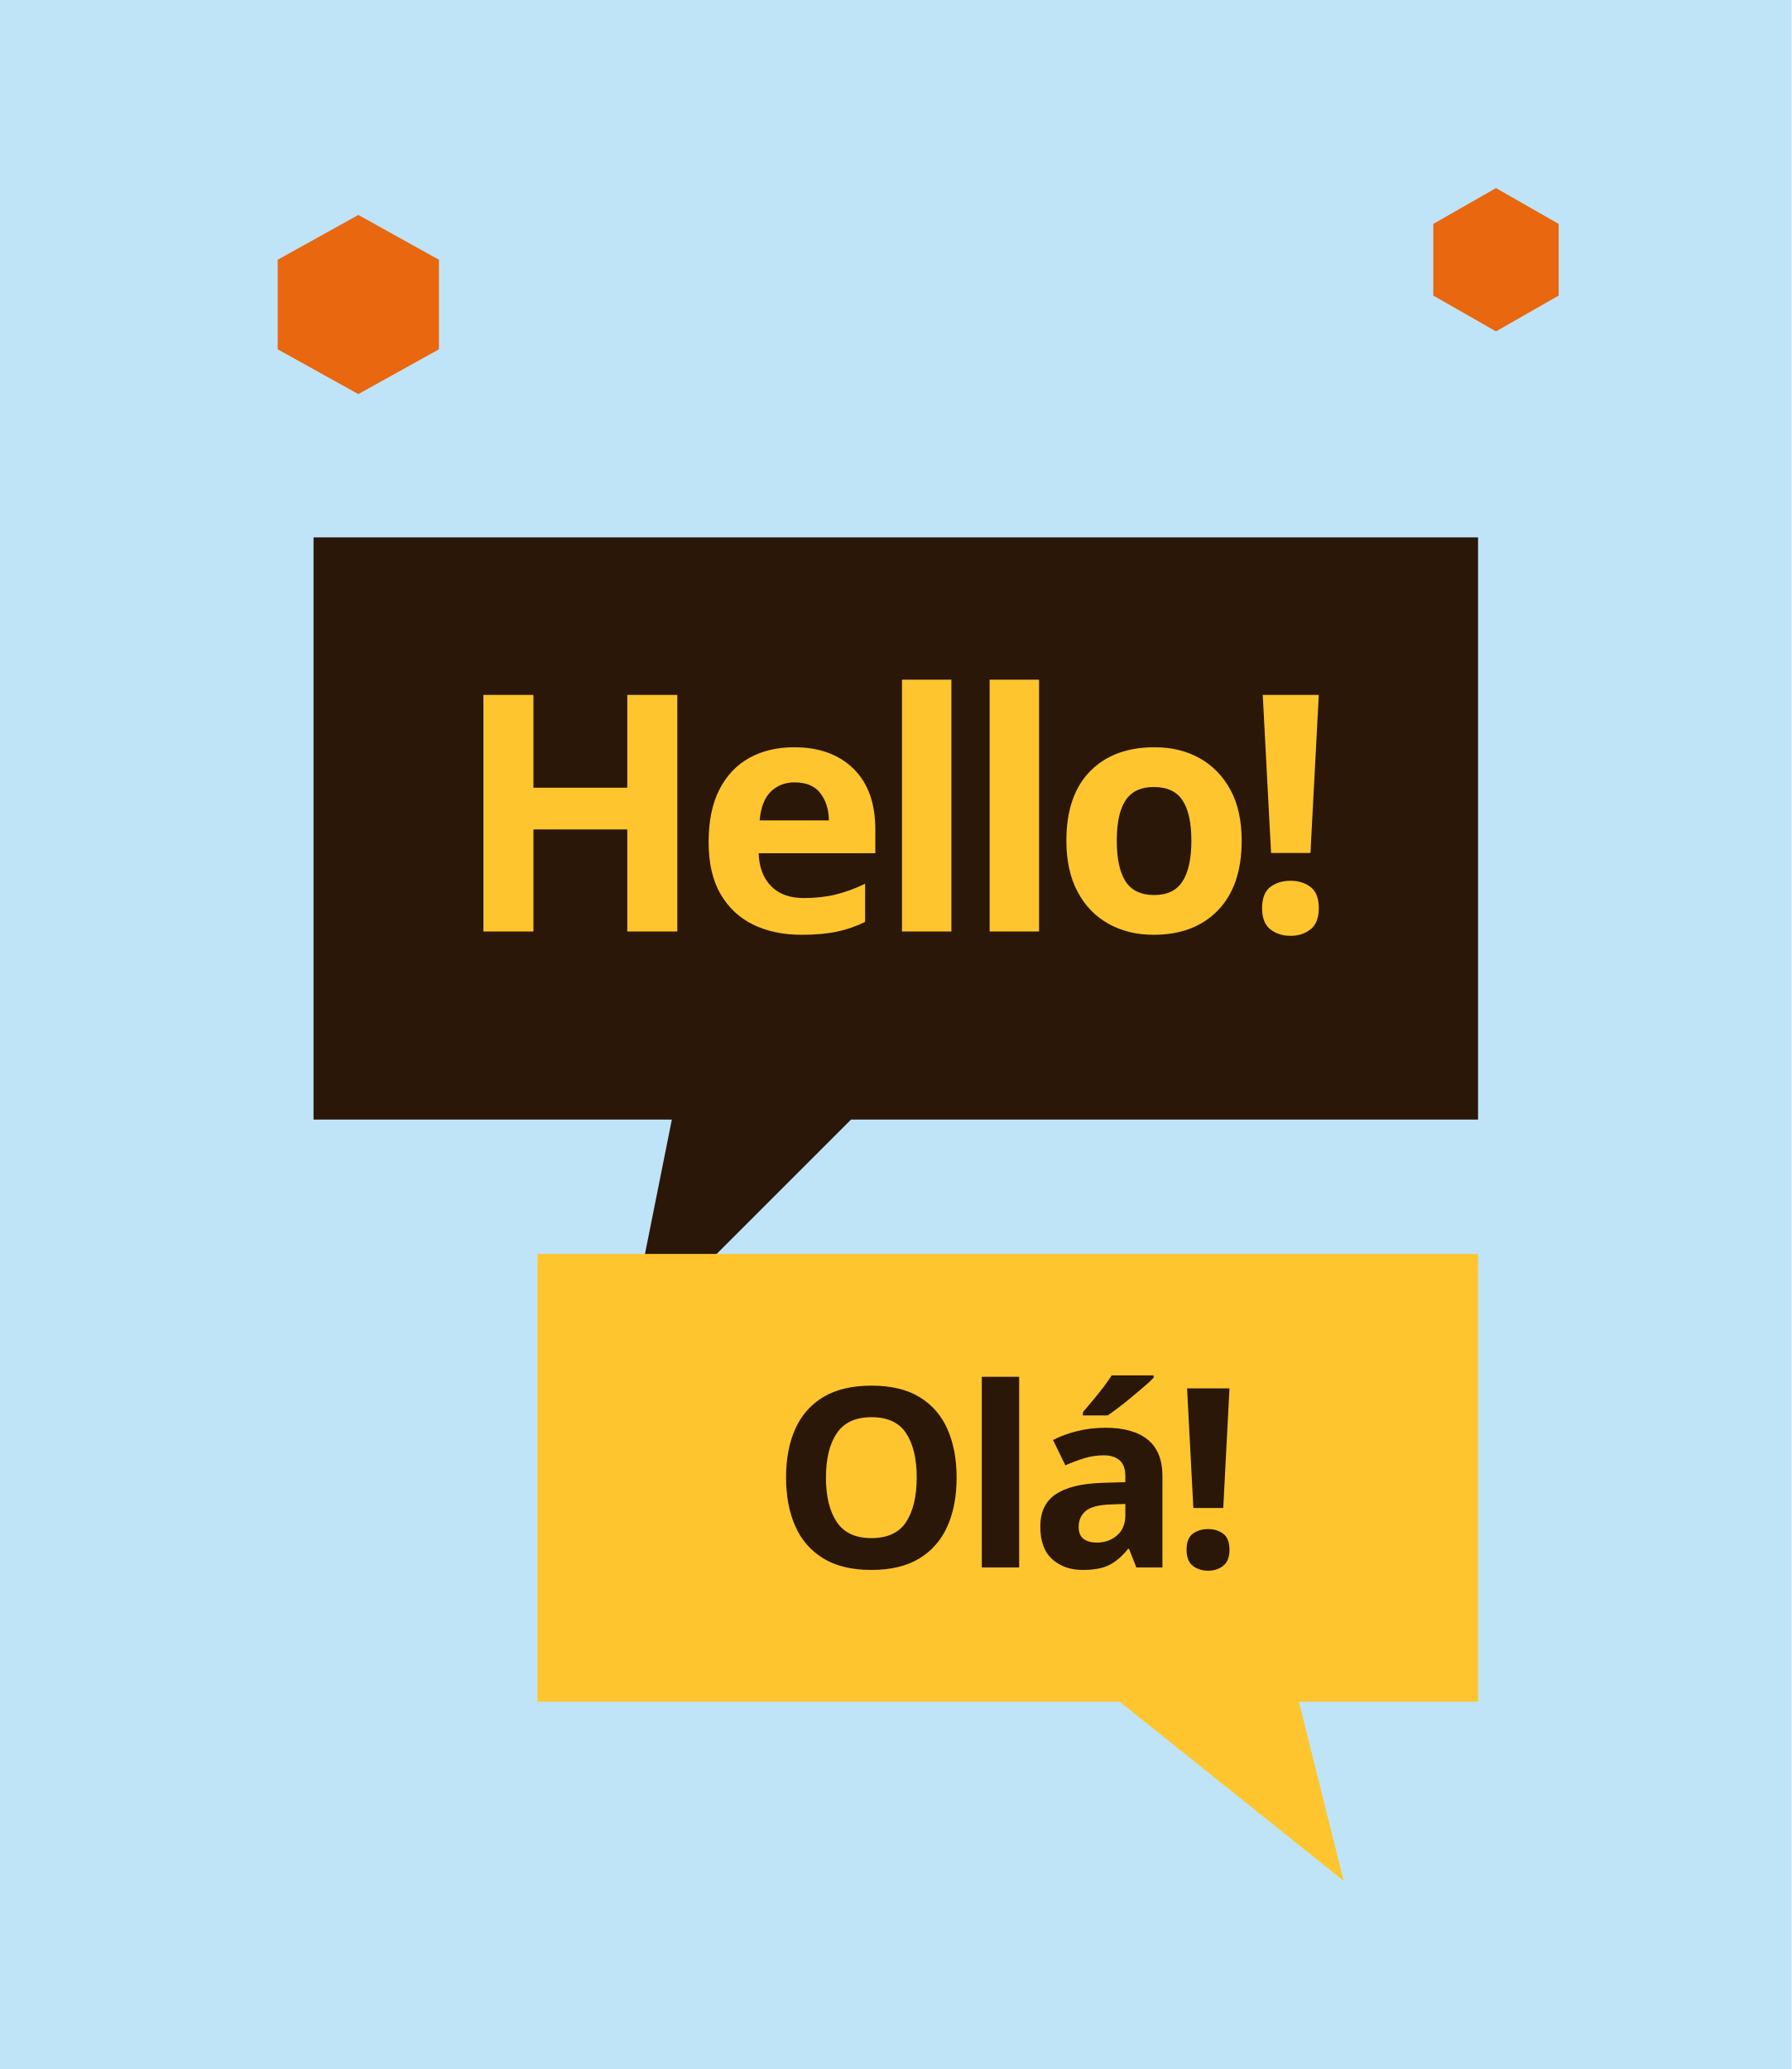
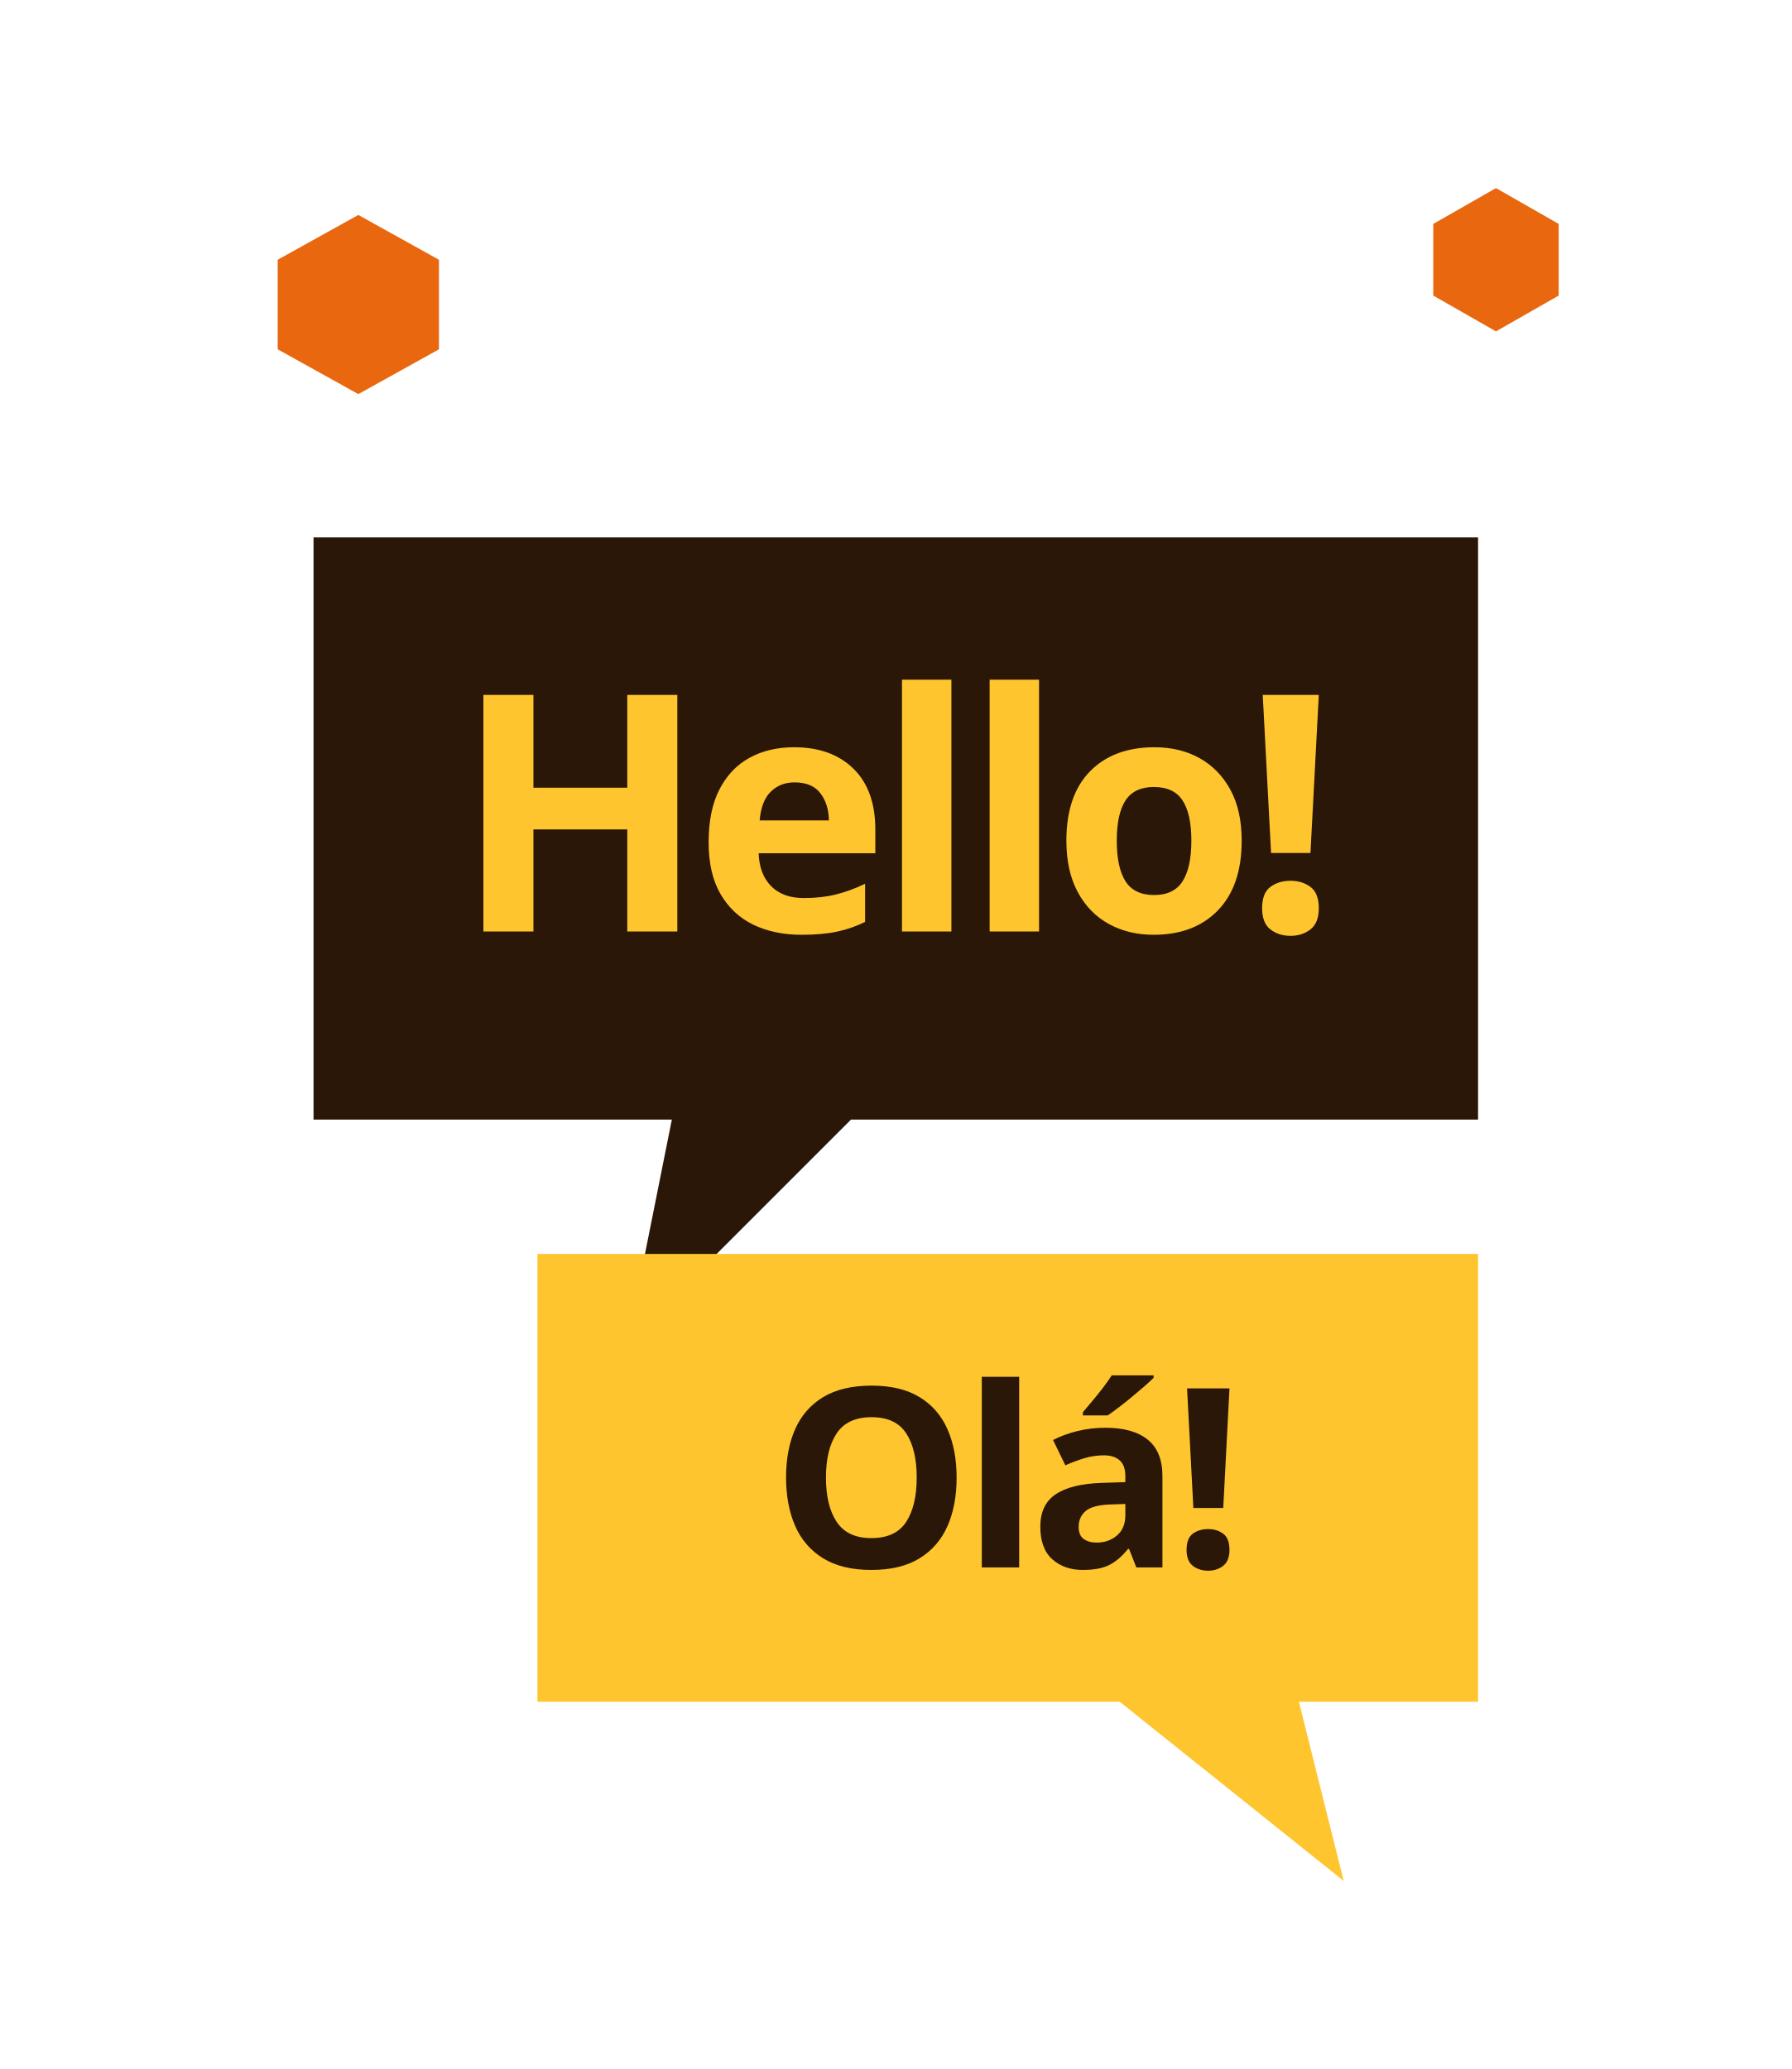
<svg xmlns="http://www.w3.org/2000/svg" viewBox="0 0 400 462" role="img" aria-label="Balões de fala com Hello e Olá">
-   <rect width="400" height="462" fill="#bfe4f8" />
  <g fill="#2a1708">
    <polygon points="70,120 330,120 330,250 190,250 140,300 150,250 70,250" />
  </g>
  <text x="200" y="208" text-anchor="middle" font-family="League Spartan, Arial Black, sans-serif" font-weight="700" font-size="74" fill="#ffc52e" letter-spacing="-3">Hello!</text>
  <g fill="#ffc52e">
    <polygon points="120,280 330,280 330,380 290,380 300,420 250,380 120,380" />
  </g>
  <text x="225" y="350" text-anchor="middle" font-family="League Spartan, Arial Black, sans-serif" font-weight="700" font-size="56" fill="#2a1708" letter-spacing="-2">Olá!</text>
  <g fill="#e8670f">
    <polygon points="62,58 80,48 98,58 98,78 80,88 62,78" />
    <polygon points="320,50 334,42 348,50 348,66 334,74 320,66" />
  </g>
</svg>
